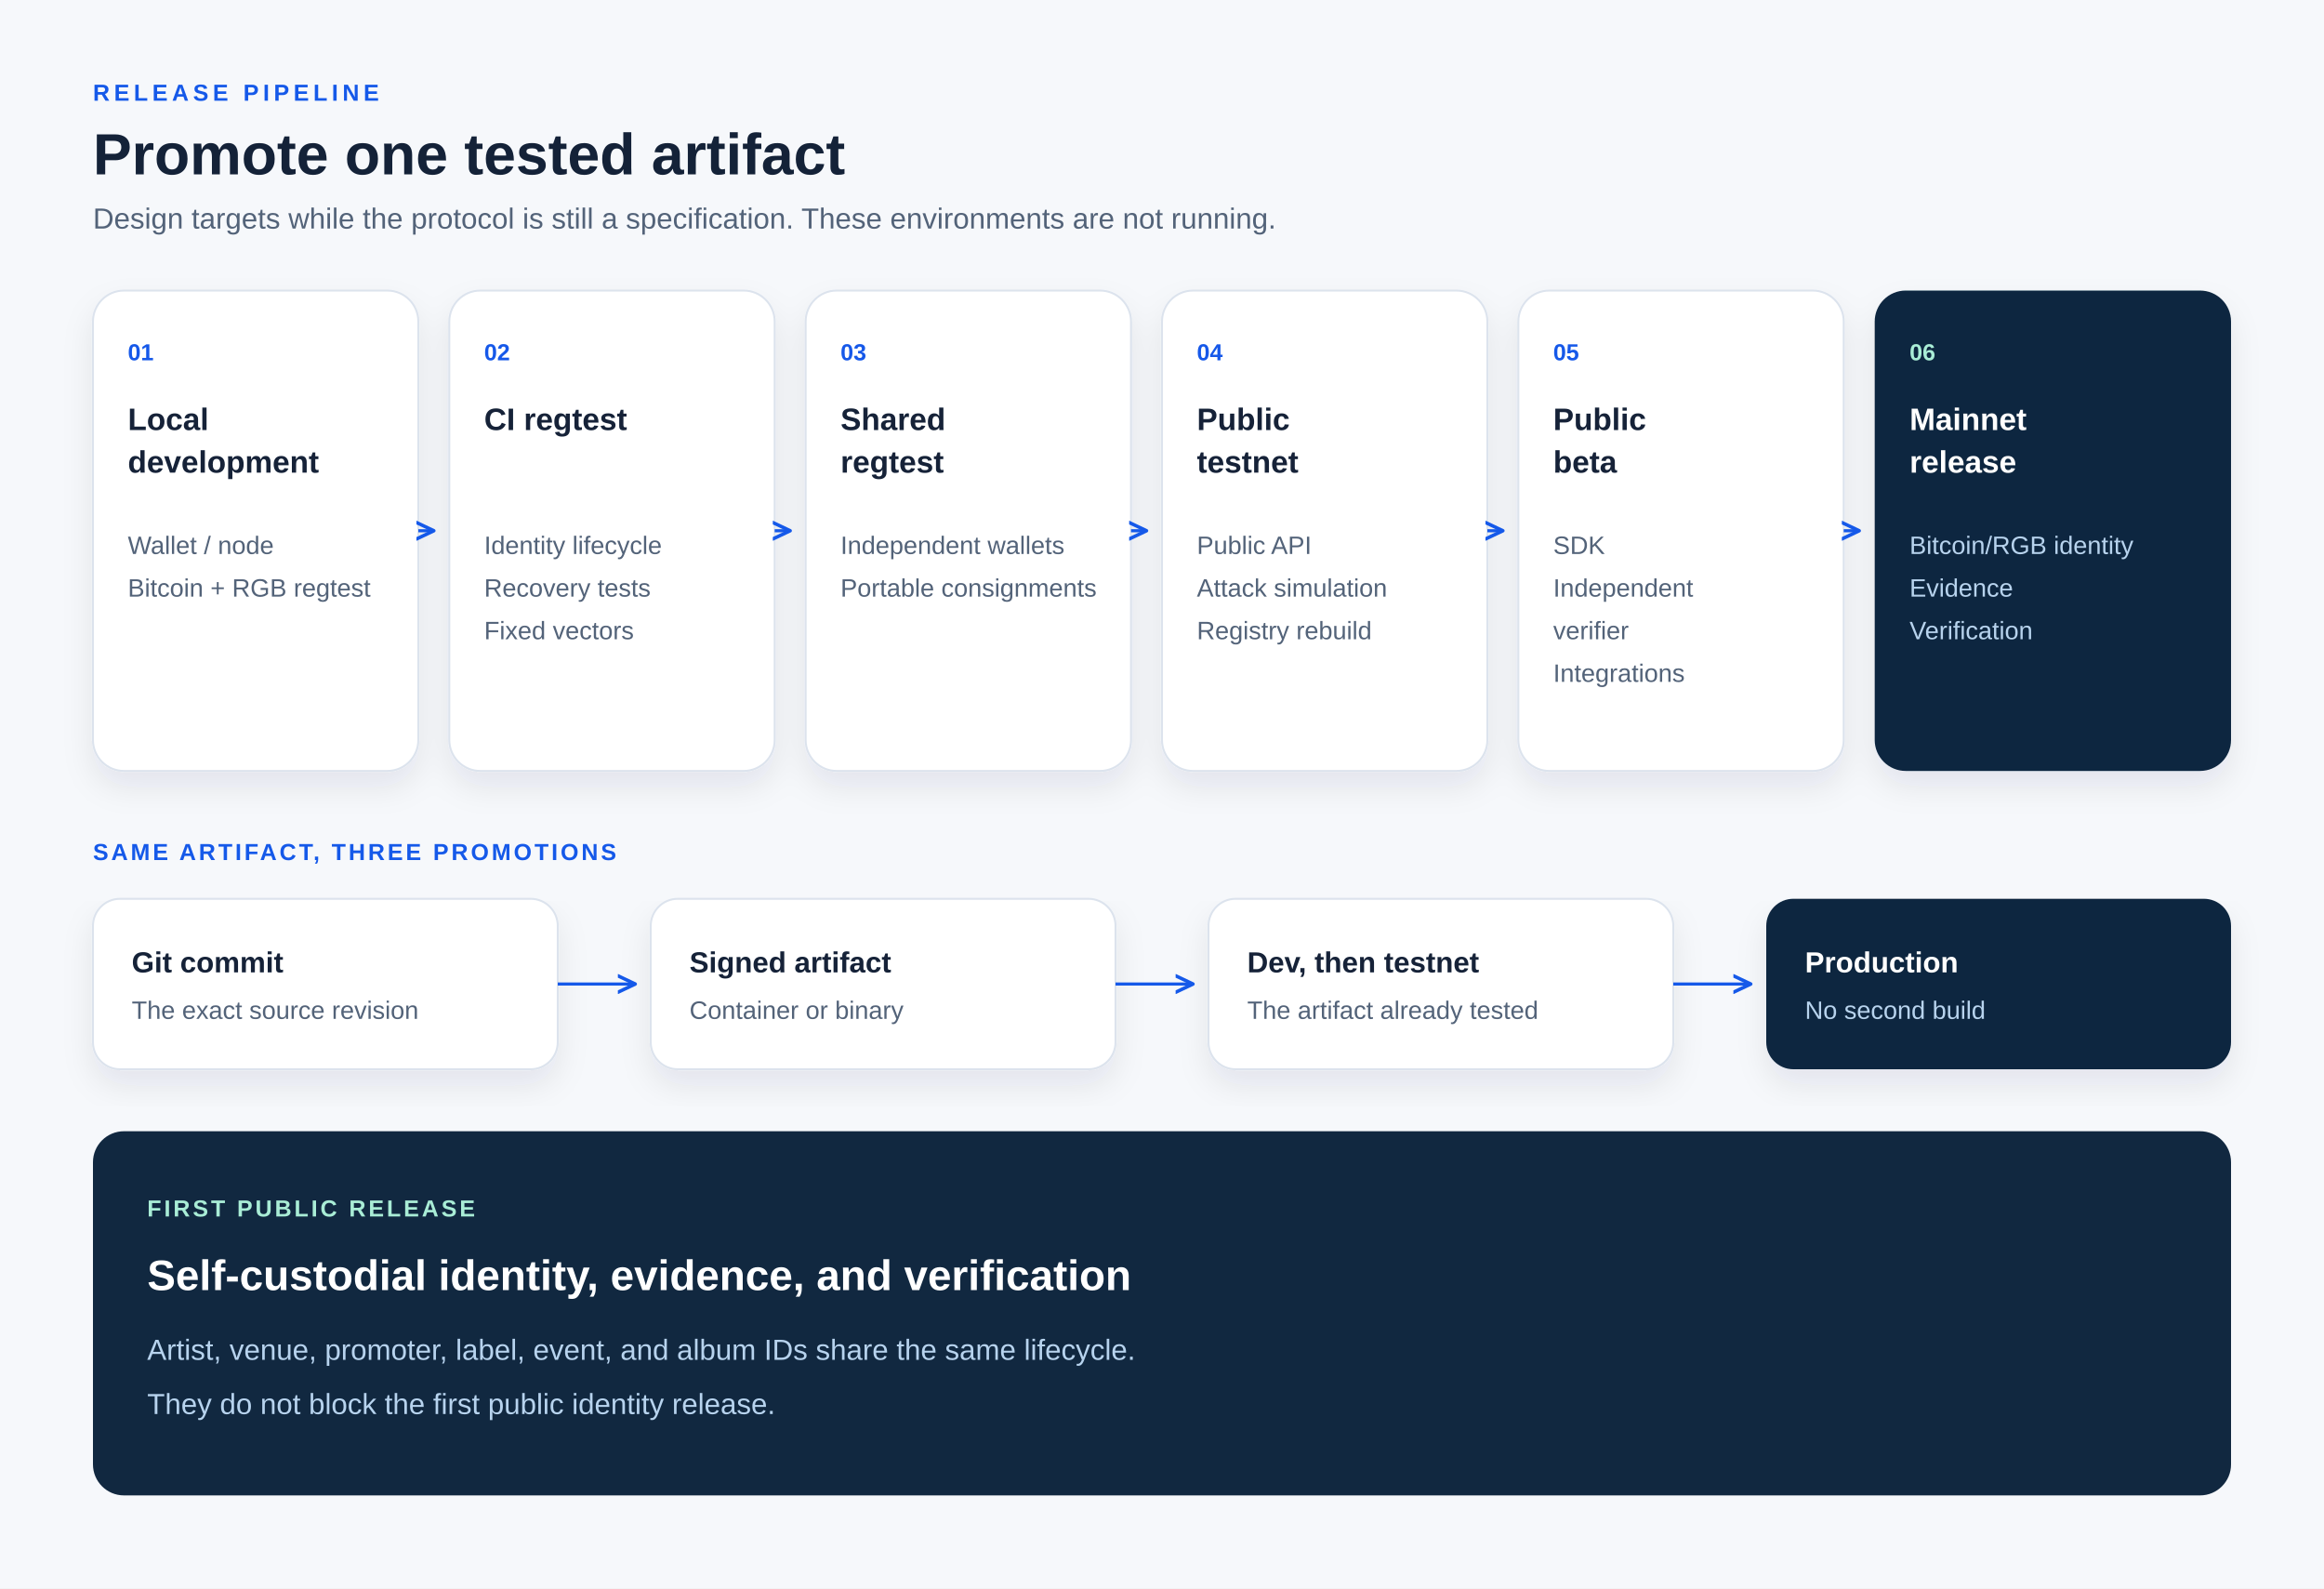
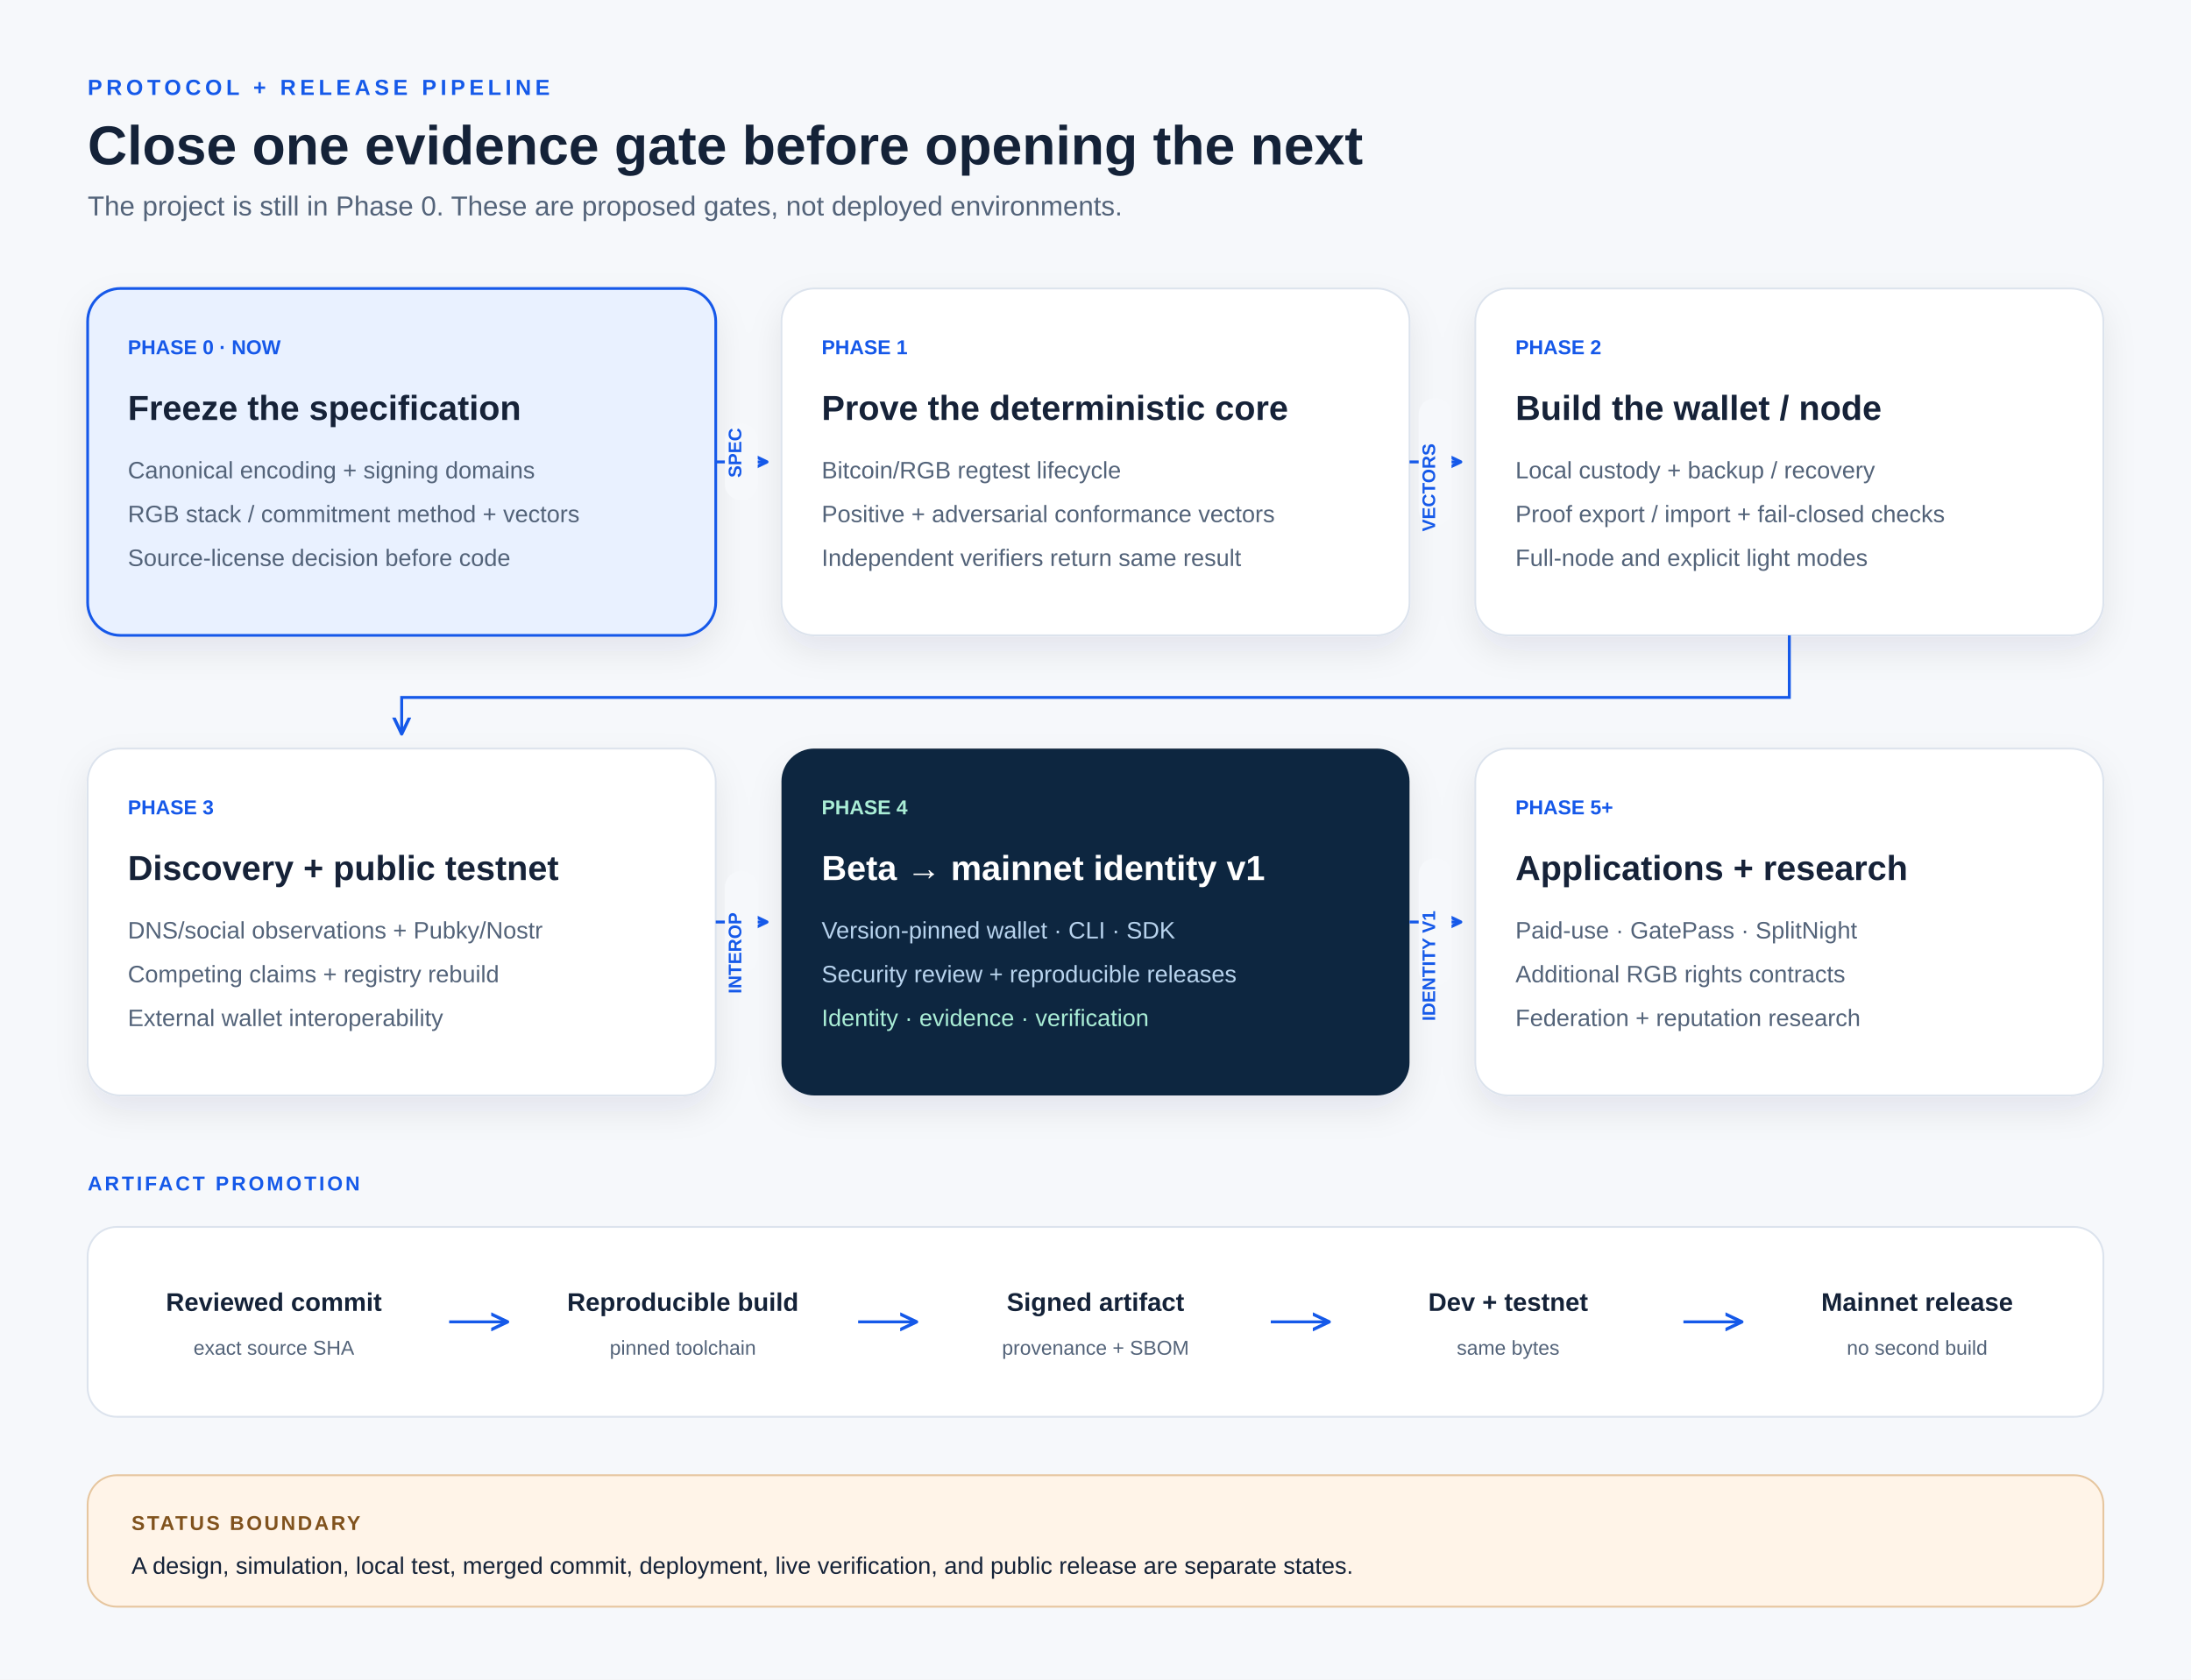
- <svg xmlns="http://www.w3.org/2000/svg" viewBox="0 0 1200 820" role="img">
+ <svg xmlns="http://www.w3.org/2000/svg" viewBox="0 0 1200 920" role="img">
  <defs>
-     <filter id="shadow" x="-12%" y="-8%" width="130%" height="130%">
-       <feDropShadow dx="0" dy="8" stdDeviation="8" flood-color="#112840" flood-opacity="0.08" />
+     <filter id="shadow" x="-8%" y="-10%" width="120%" height="140%">
+       <feDropShadow dx="0" dy="8" stdDeviation="9" flood-color="#112840" flood-opacity="0.08" />
    </filter>
-     <marker id="arrow" viewBox="0 0 10 10" refX="8" refY="5" markerWidth="7" markerHeight="7" orient="auto-start-reverse">
+     <marker id="arrow" viewBox="0 0 10 10" refX="8" refY="5" markerWidth="7" markerHeight="7" orient="auto">
      <path d="M0 1.2L8 5L0 8.8" fill="none" stroke="#1559e9" stroke-width="1.6" stroke-linecap="round" stroke-linejoin="round" />
    </marker>
  </defs>
-   <rect width="1200" height="820" fill="#f6f8fb" />
-   <text x="48" y="52" fill="#1559e9" font-family="Helvetica Neue, Arial, sans-serif" font-size="12" font-weight="700" letter-spacing="2.2">RELEASE PIPELINE</text>
-   <text x="48" y="90" fill="#142238" font-family="Helvetica Neue, Arial, sans-serif" font-size="30" font-weight="700">Promote one tested artifact</text>
-   <text x="48" y="118" fill="#536379" font-family="Helvetica Neue, Arial, sans-serif" font-size="15">Design targets while the protocol is still a specification. These environments are not running.</text>
-   <g font-family="Helvetica Neue, Arial, sans-serif" filter="url(#shadow)">
-     <g transform="translate(48 150)">
-       <rect width="168" height="248" rx="16" fill="#ffffff" stroke="#dce3ed" />
-       <text x="18" y="36" fill="#1559e9" font-size="12" font-weight="700">01</text>
-       <text x="18" y="72" fill="#142238" font-size="16" font-weight="700">Local</text>
-       <text x="18" y="94" fill="#142238" font-size="16" font-weight="700">development</text>
-       <text x="18" y="136" fill="#536379" font-size="13">Wallet / node</text>
-       <text x="18" y="158" fill="#536379" font-size="13">Bitcoin + RGB regtest</text>
+   <rect width="1200" height="920" fill="#f6f8fb" />
+   <g font-family="Helvetica Neue, Arial, sans-serif">
+     <text x="48" y="52" fill="#1559e9" font-size="12" font-weight="700" letter-spacing="2.2">PROTOCOL + RELEASE PIPELINE</text>
+     <text x="48" y="90" fill="#142238" font-size="30" font-weight="700">Close one evidence gate before opening the next</text>
+     <text x="48" y="118" fill="#536379" font-size="15">The project is still in Phase 0. These are proposed gates, not deployed environments.</text>
+     <g filter="url(#shadow)">
+       <g transform="translate(48 158)">
+         <rect width="344" height="190" rx="18" fill="#e9f1ff" stroke="#1559e9" stroke-width="1.5" />
+         <text x="22" y="36" fill="#1559e9" font-size="11" font-weight="700">PHASE 0 · NOW</text>
+         <text x="22" y="72" fill="#142238" font-size="19" font-weight="700">Freeze the specification</text>
+         <text x="22" y="104" fill="#536379" font-size="13">Canonical encoding + signing domains</text>
+         <text x="22" y="128" fill="#536379" font-size="13">RGB stack / commitment method + vectors</text>
+         <text x="22" y="152" fill="#536379" font-size="13">Source-license decision before code</text>
+       </g>
+       <g transform="translate(428 158)">
+         <rect width="344" height="190" rx="18" fill="#ffffff" stroke="#dce3ed" />
+         <text x="22" y="36" fill="#1559e9" font-size="11" font-weight="700">PHASE 1</text>
+         <text x="22" y="72" fill="#142238" font-size="19" font-weight="700">Prove the deterministic core</text>
+         <text x="22" y="104" fill="#536379" font-size="13">Bitcoin/RGB regtest lifecycle</text>
+         <text x="22" y="128" fill="#536379" font-size="13">Positive + adversarial conformance vectors</text>
+         <text x="22" y="152" fill="#536379" font-size="13">Independent verifiers return same result</text>
+       </g>
+       <g transform="translate(808 158)">
+         <rect width="344" height="190" rx="18" fill="#ffffff" stroke="#dce3ed" />
+         <text x="22" y="36" fill="#1559e9" font-size="11" font-weight="700">PHASE 2</text>
+         <text x="22" y="72" fill="#142238" font-size="19" font-weight="700">Build the wallet / node</text>
+         <text x="22" y="104" fill="#536379" font-size="13">Local custody + backup / recovery</text>
+         <text x="22" y="128" fill="#536379" font-size="13">Proof export / import + fail-closed checks</text>
+         <text x="22" y="152" fill="#536379" font-size="13">Full-node and explicit light modes</text>
+       </g>
+       <g transform="translate(48 410)">
+         <rect width="344" height="190" rx="18" fill="#ffffff" stroke="#dce3ed" />
+         <text x="22" y="36" fill="#1559e9" font-size="11" font-weight="700">PHASE 3</text>
+         <text x="22" y="72" fill="#142238" font-size="19" font-weight="700">Discovery + public testnet</text>
+         <text x="22" y="104" fill="#536379" font-size="13">DNS/social observations + Pubky/Nostr</text>
+         <text x="22" y="128" fill="#536379" font-size="13">Competing claims + registry rebuild</text>
+         <text x="22" y="152" fill="#536379" font-size="13">External wallet interoperability</text>
+       </g>
+       <g transform="translate(428 410)">
+         <rect width="344" height="190" rx="18" fill="#112840" />
+         <text x="22" y="36" fill="#a9edd6" font-size="11" font-weight="700">PHASE 4</text>
+         <text x="22" y="72" fill="#ffffff" font-size="19" font-weight="700">Beta → mainnet identity v1</text>
+         <text x="22" y="104" fill="#b7d3ee" font-size="13">Version-pinned wallet · CLI · SDK</text>
+         <text x="22" y="128" fill="#b7d3ee" font-size="13">Security review + reproducible releases</text>
+         <text x="22" y="152" fill="#a9edd6" font-size="13">Identity · evidence · verification</text>
+       </g>
+       <g transform="translate(808 410)">
+         <rect width="344" height="190" rx="18" fill="#ffffff" stroke="#dce3ed" />
+         <text x="22" y="36" fill="#1559e9" font-size="11" font-weight="700">PHASE 5+</text>
+         <text x="22" y="72" fill="#142238" font-size="19" font-weight="700">Applications + research</text>
+         <text x="22" y="104" fill="#536379" font-size="13">Paid-use · GatePass · SplitNight</text>
+         <text x="22" y="128" fill="#536379" font-size="13">Additional RGB rights contracts</text>
+         <text x="22" y="152" fill="#536379" font-size="13">Federation + reputation research</text>
+       </g>
    </g>
-     <g transform="translate(232 150)">
-       <rect width="168" height="248" rx="16" fill="#ffffff" stroke="#dce3ed" />
-       <text x="18" y="36" fill="#1559e9" font-size="12" font-weight="700">02</text>
-       <text x="18" y="72" fill="#142238" font-size="16" font-weight="700">CI regtest</text>
-       <text x="18" y="136" fill="#536379" font-size="13">Identity lifecycle</text>
-       <text x="18" y="158" fill="#536379" font-size="13">Recovery tests</text>
-       <text x="18" y="180" fill="#536379" font-size="13">Fixed vectors</text>
+     <g fill="none" stroke="#1559e9" stroke-width="1.6" marker-end="url(#arrow)">
+       <path d="M392 253H420" />
+       <path d="M772 253H800" />
+       <path d="M980 348V382H220V402" />
+       <path d="M392 505H420" />
+       <path d="M772 505H800" />
    </g>
-     <g transform="translate(416 150)">
-       <rect width="168" height="248" rx="16" fill="#ffffff" stroke="#dce3ed" />
-       <text x="18" y="36" fill="#1559e9" font-size="12" font-weight="700">03</text>
-       <text x="18" y="72" fill="#142238" font-size="16" font-weight="700">Shared</text>
-       <text x="18" y="94" fill="#142238" font-size="16" font-weight="700">regtest</text>
-       <text x="18" y="136" fill="#536379" font-size="13">Independent wallets</text>
-       <text x="18" y="158" fill="#536379" font-size="13">Portable consignments</text>
+     <g font-size="10" font-weight="700" text-anchor="middle">
+       <rect x="397" y="232" width="18" height="42" rx="9" fill="#f6f8fb" />
+       <text x="406" y="248" fill="#1559e9" transform="rotate(-90 406 248)">SPEC</text>
+       <rect x="777" y="218" width="18" height="70" rx="9" fill="#f6f8fb" />
+       <text x="786" y="267" fill="#1559e9" transform="rotate(-90 786 267)">VECTORS</text>
+       <rect x="397" y="477" width="18" height="56" rx="9" fill="#f6f8fb" />
+       <text x="406" y="522" fill="#1559e9" transform="rotate(-90 406 522)">INTEROP</text>
+       <rect x="777" y="470" width="18" height="70" rx="9" fill="#f6f8fb" />
+       <text x="786" y="529" fill="#1559e9" transform="rotate(-90 786 529)">IDENTITY V1</text>
    </g>
-     <g transform="translate(600 150)">
-       <rect width="168" height="248" rx="16" fill="#ffffff" stroke="#dce3ed" />
-       <text x="18" y="36" fill="#1559e9" font-size="12" font-weight="700">04</text>
-       <text x="18" y="72" fill="#142238" font-size="16" font-weight="700">Public</text>
-       <text x="18" y="94" fill="#142238" font-size="16" font-weight="700">testnet</text>
-       <text x="18" y="136" fill="#536379" font-size="13">Public API</text>
-       <text x="18" y="158" fill="#536379" font-size="13">Attack simulation</text>
-       <text x="18" y="180" fill="#536379" font-size="13">Registry rebuild</text>
+     <text x="48" y="652" fill="#1559e9" font-size="11" font-weight="700" letter-spacing="1.4">ARTIFACT PROMOTION</text>
+     <rect x="48" y="672" width="1104" height="104" rx="16" fill="#ffffff" stroke="#dce3ed" />
+     <g font-size="14" font-weight="700" fill="#142238" text-anchor="middle">
+       <text x="150" y="718">Reviewed commit</text>
+       <text x="374" y="718">Reproducible build</text>
+       <text x="600" y="718">Signed artifact</text>
+       <text x="826" y="718">Dev + testnet</text>
+       <text x="1050" y="718">Mainnet release</text>
    </g>
-     <g transform="translate(784 150)">
-       <rect width="168" height="248" rx="16" fill="#ffffff" stroke="#dce3ed" />
-       <text x="18" y="36" fill="#1559e9" font-size="12" font-weight="700">05</text>
-       <text x="18" y="72" fill="#142238" font-size="16" font-weight="700">Public</text>
-       <text x="18" y="94" fill="#142238" font-size="16" font-weight="700">beta</text>
-       <text x="18" y="136" fill="#536379" font-size="13">SDK</text>
-       <text x="18" y="158" fill="#536379" font-size="13">Independent</text>
-       <text x="18" y="180" fill="#536379" font-size="13">verifier</text>
-       <text x="18" y="202" fill="#536379" font-size="13">Integrations</text>
+     <g font-size="11" fill="#536379" text-anchor="middle">
+       <text x="150" y="742">exact source SHA</text>
+       <text x="374" y="742">pinned toolchain</text>
+       <text x="600" y="742">provenance + SBOM</text>
+       <text x="826" y="742">same bytes</text>
+       <text x="1050" y="742">no second build</text>
    </g>
-     <g transform="translate(968 150)">
-       <rect width="184" height="248" rx="16" fill="#112840" />
-       <text x="18" y="36" fill="#a9edd6" font-size="12" font-weight="700">06</text>
-       <text x="18" y="72" fill="#ffffff" font-size="16" font-weight="700">Mainnet</text>
-       <text x="18" y="94" fill="#ffffff" font-size="16" font-weight="700">release</text>
-       <text x="18" y="136" fill="#b7d3ee" font-size="13">Bitcoin/RGB identity</text>
-       <text x="18" y="158" fill="#b7d3ee" font-size="13">Evidence</text>
-       <text x="18" y="180" fill="#b7d3ee" font-size="13">Verification</text>
+     <g fill="none" stroke="#1559e9" stroke-width="1.6" marker-end="url(#arrow)">
+       <path d="M246 724H278" />
+       <path d="M470 724H502" />
+       <path d="M696 724H728" />
+       <path d="M922 724H954" />
    </g>
+     <rect x="48" y="808" width="1104" height="72" rx="16" fill="#fff4e8" stroke="#e6c69f" />
+     <text x="72" y="838" fill="#80521d" font-size="11" font-weight="700" letter-spacing="1.2">STATUS BOUNDARY</text>
+     <text x="72" y="862" fill="#142238" font-size="13">A design, simulation, local test, merged commit, deployment, live verification, and public release are separate states.</text>
  </g>
-   <g fill="none" stroke="#1559e9" stroke-width="1.6" marker-end="url(#arrow)">
-     <path d="M216 274H224" />
-     <path d="M400 274H408" />
-     <path d="M584 274H592" />
-     <path d="M768 274H776" />
-     <path d="M952 274H960" />
-   </g>
-   <text x="48" y="444" fill="#1559e9" font-family="Helvetica Neue, Arial, sans-serif" font-size="12" font-weight="700" letter-spacing="1.4">SAME ARTIFACT, THREE PROMOTIONS</text>
-   <g font-family="Helvetica Neue, Arial, sans-serif" filter="url(#shadow)">
-     <g transform="translate(48 464)">
-       <rect width="240" height="88" rx="14" fill="#ffffff" stroke="#dce3ed" />
-       <text x="20" y="38" fill="#142238" font-size="15" font-weight="700">Git commit</text>
-       <text x="20" y="62" fill="#536379" font-size="13">The exact source revision</text>
-     </g>
-     <g transform="translate(336 464)">
-       <rect width="240" height="88" rx="14" fill="#ffffff" stroke="#dce3ed" />
-       <text x="20" y="38" fill="#142238" font-size="15" font-weight="700">Signed artifact</text>
-       <text x="20" y="62" fill="#536379" font-size="13">Container or binary</text>
-     </g>
-     <g transform="translate(624 464)">
-       <rect width="240" height="88" rx="14" fill="#ffffff" stroke="#dce3ed" />
-       <text x="20" y="38" fill="#142238" font-size="15" font-weight="700">Dev, then testnet</text>
-       <text x="20" y="62" fill="#536379" font-size="13">The artifact already tested</text>
-     </g>
-     <g transform="translate(912 464)">
-       <rect width="240" height="88" rx="14" fill="#112840" />
-       <text x="20" y="38" fill="#ffffff" font-size="15" font-weight="700">Production</text>
-       <text x="20" y="62" fill="#b7d3ee" font-size="13">No second build</text>
-     </g>
-   </g>
-   <g fill="none" stroke="#1559e9" stroke-width="1.6" marker-end="url(#arrow)">
-     <path d="M288 508H328" />
-     <path d="M576 508H616" />
-     <path d="M864 508H904" />
-   </g>
-   <rect x="48" y="584" width="1104" height="188" rx="16" fill="#112840" />
-   <text x="76" y="628" fill="#a9edd6" font-family="Helvetica Neue, Arial, sans-serif" font-size="12" font-weight="700" letter-spacing="1.4">FIRST PUBLIC RELEASE</text>
-   <text x="76" y="666" fill="#ffffff" font-family="Helvetica Neue, Arial, sans-serif" font-size="22" font-weight="700">Self-custodial identity, evidence, and verification</text>
-   <text x="76" y="702" fill="#b7d3ee" font-family="Helvetica Neue, Arial, sans-serif" font-size="15">Artist, venue, promoter, label, event, and album IDs share the same lifecycle.</text>
-   <text x="76" y="730" fill="#b7d3ee" font-family="Helvetica Neue, Arial, sans-serif" font-size="15">They do not block the first public identity release.</text>
</svg>
